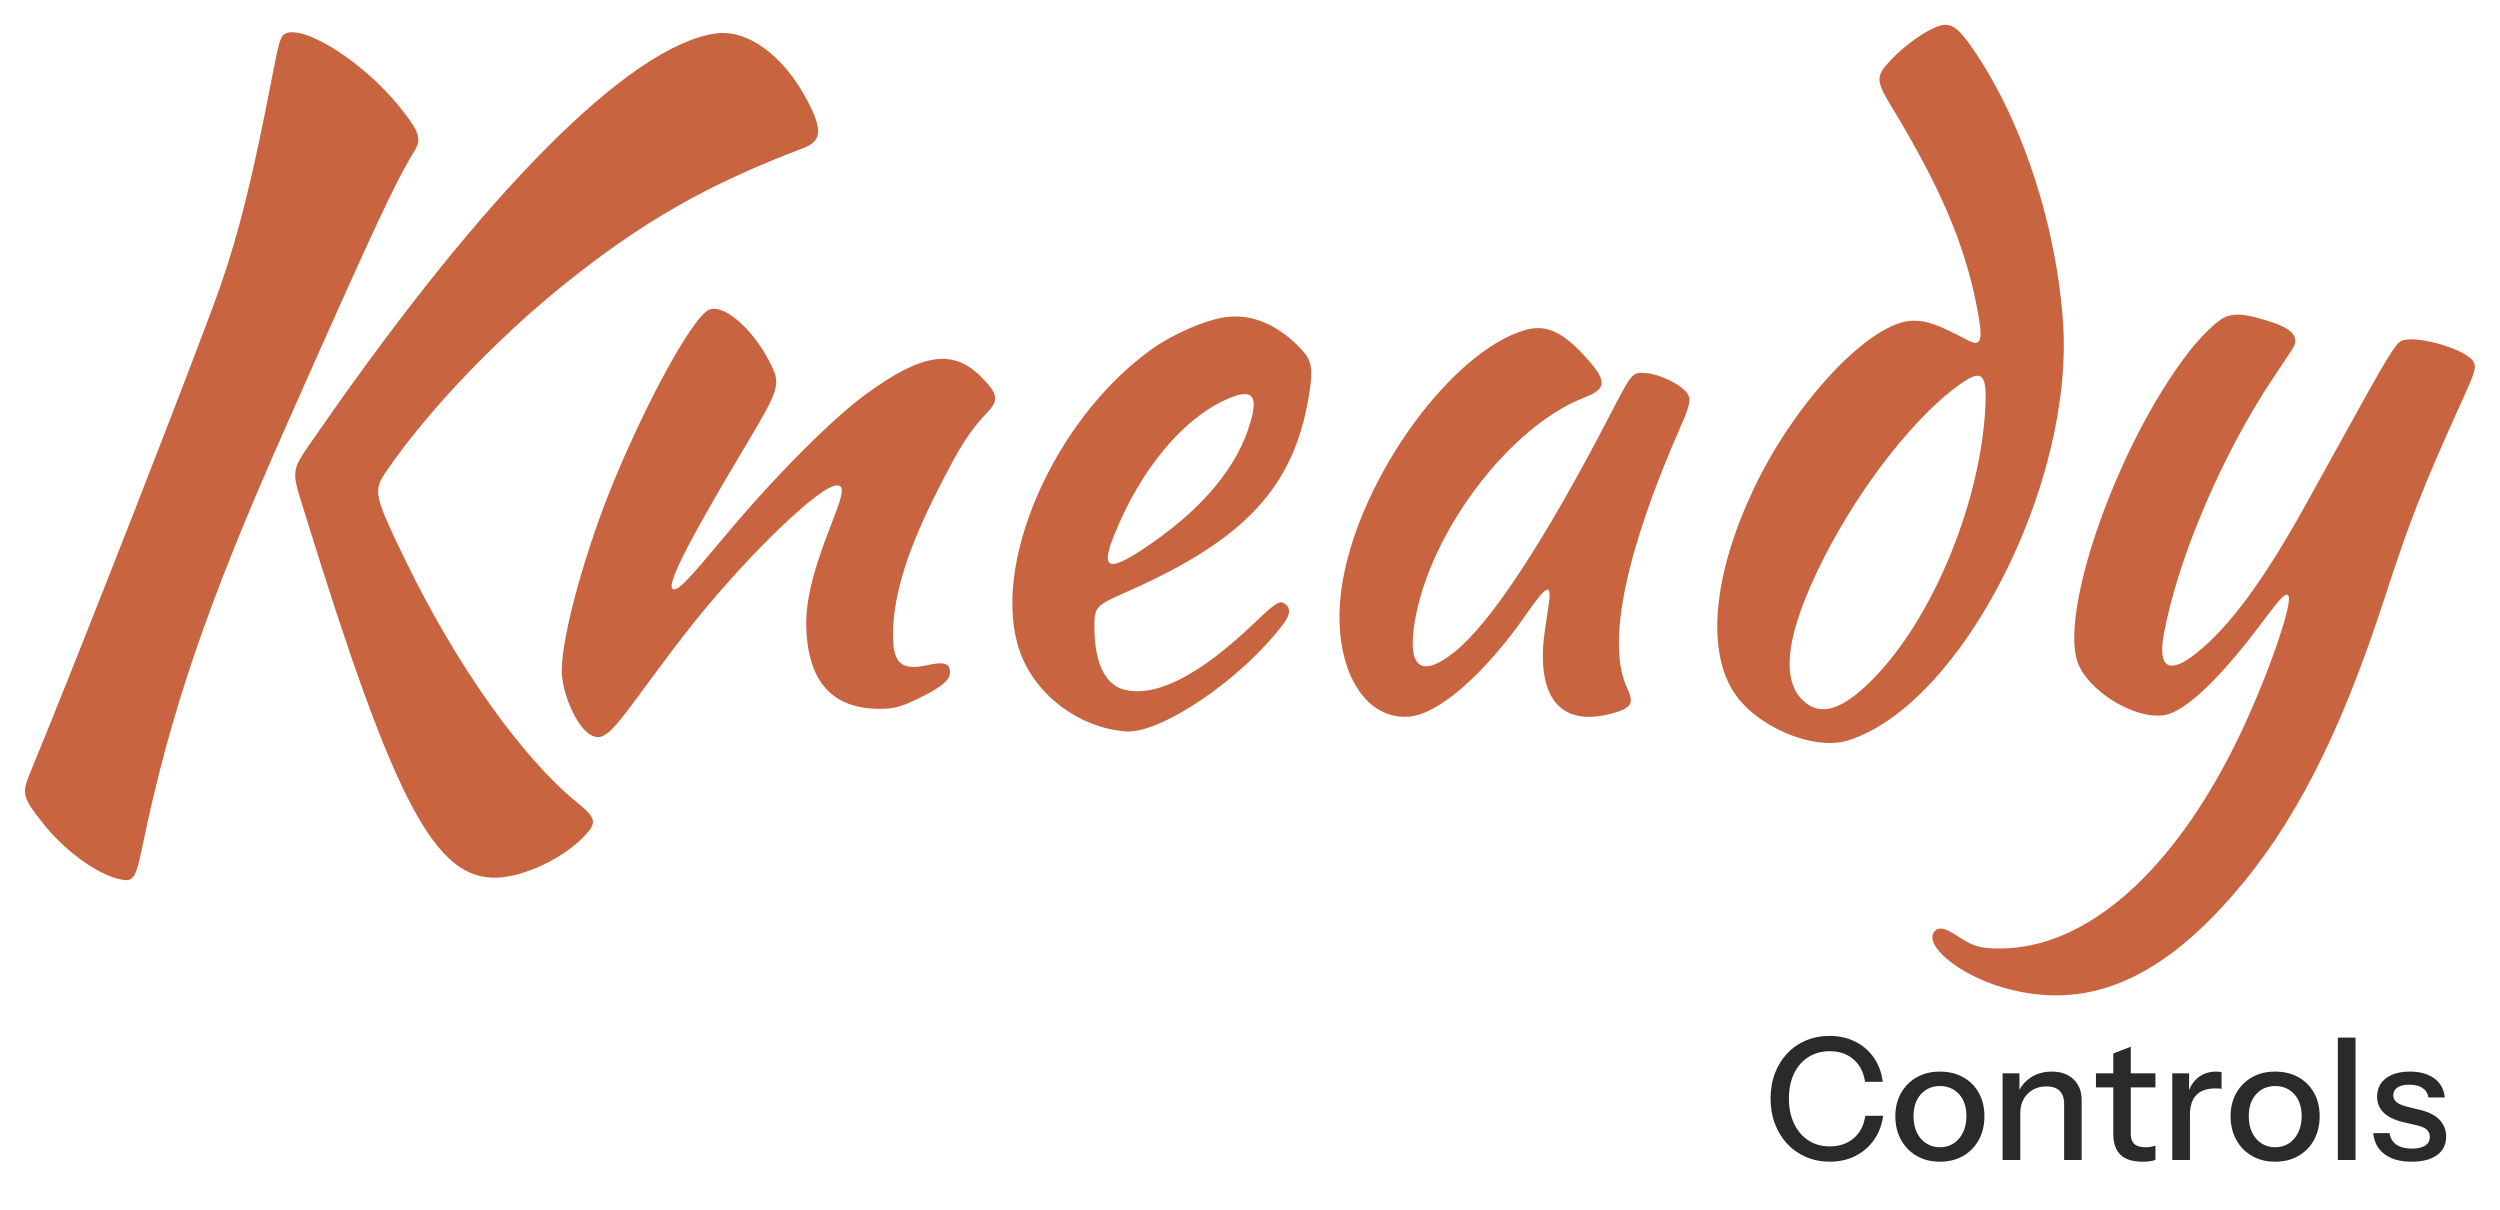
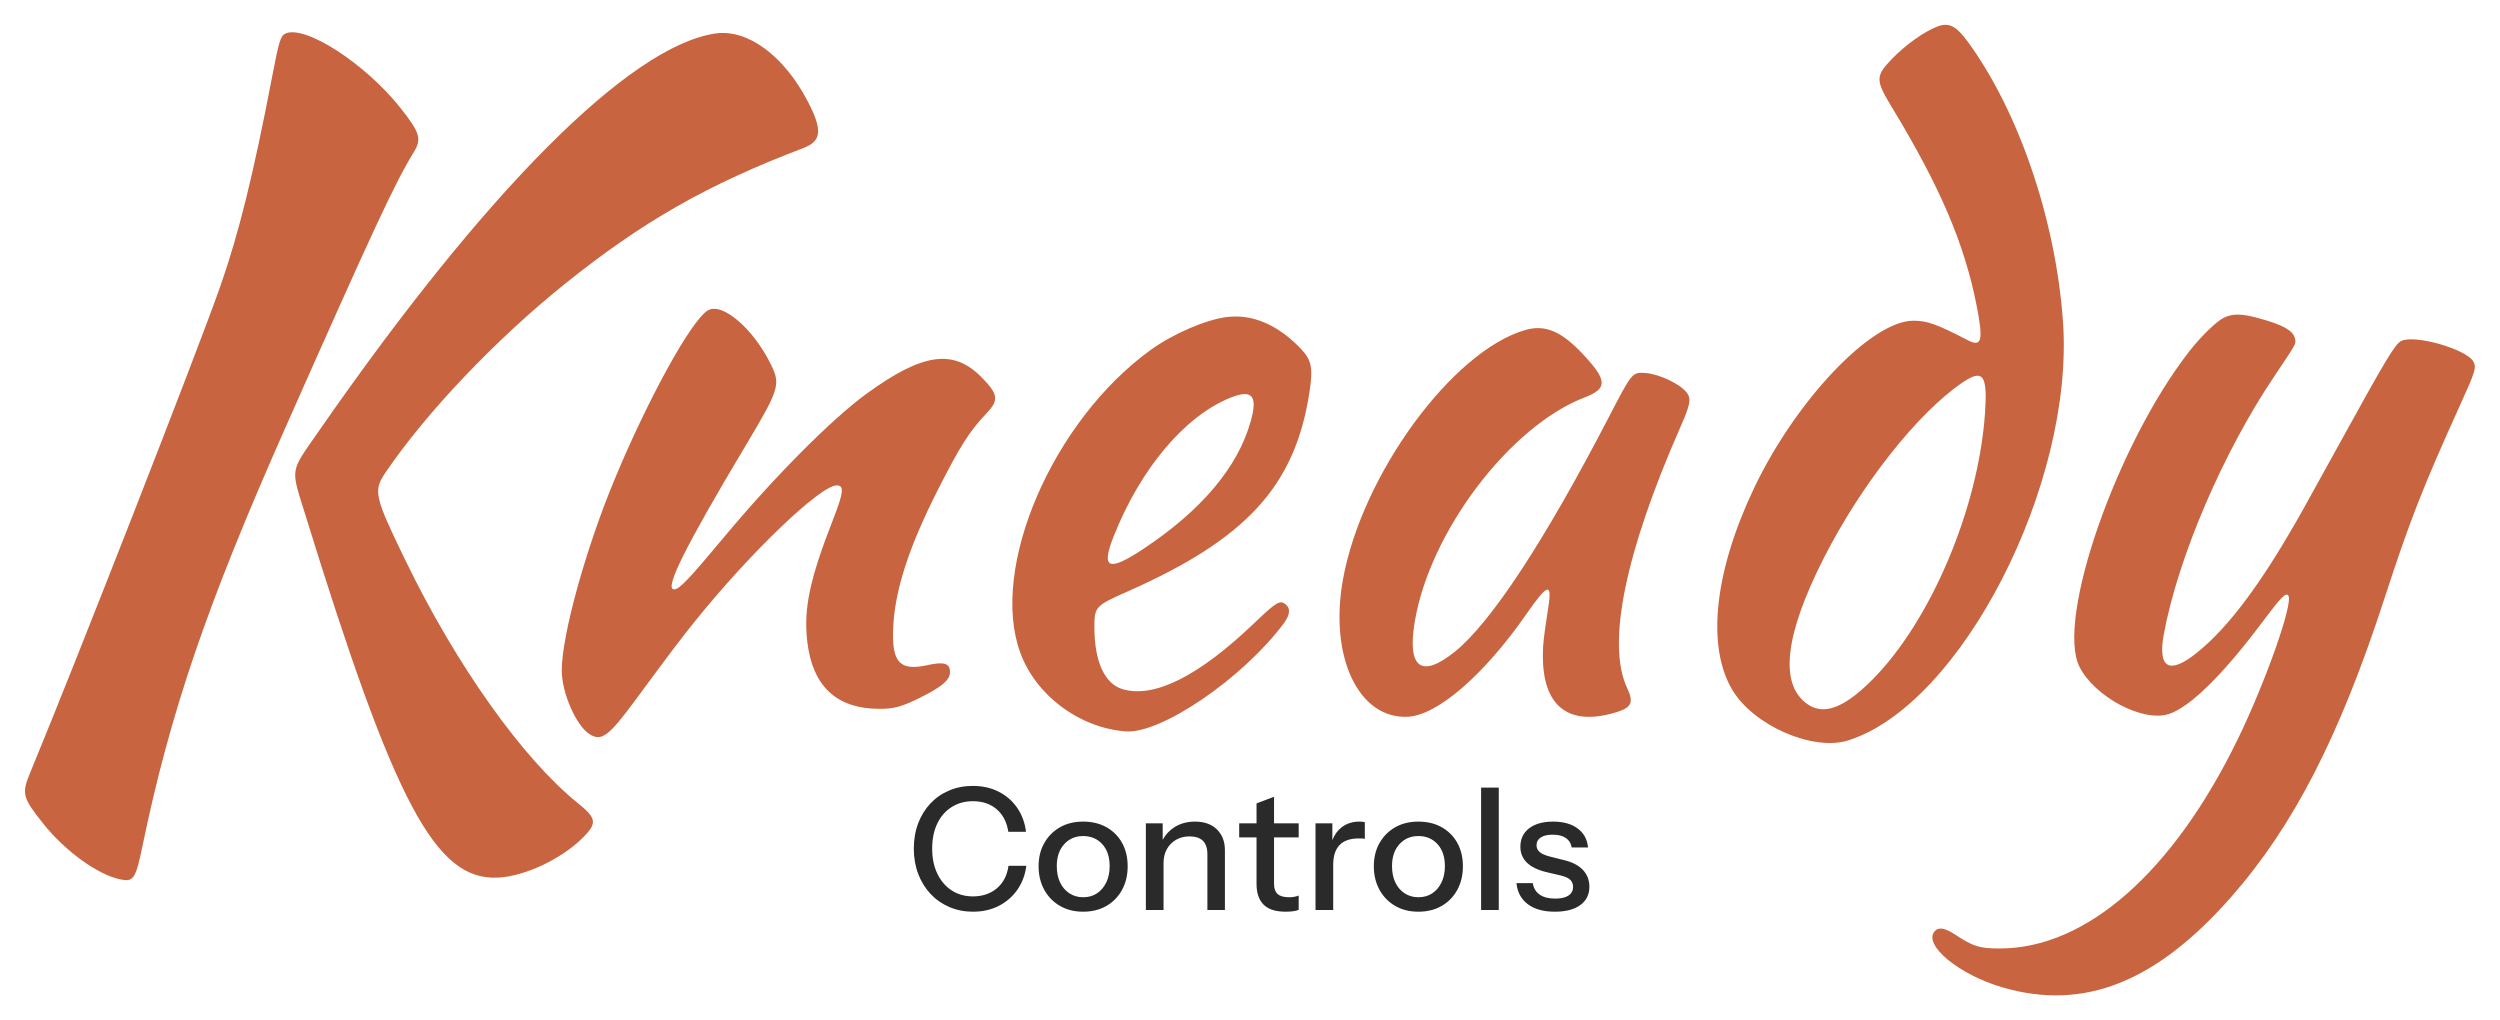
- <svg xmlns="http://www.w3.org/2000/svg" viewBox="0 0 1000 484">
+ <svg xmlns="http://www.w3.org/2000/svg" viewBox="0 0 1000 408">
  <path transform="translate(0,0) scale(0.4952947)" d="M 1564.897 21.322 C 1554.036 25.365, 1538.485 36.474, 1527.403 48.108 C 1514.644 61.502, 1514.666 64.851, 1527.652 86.240 C 1566.846 150.793, 1586.551 196.895, 1596.364 247 C 1601.870 275.114, 1600.447 280.609, 1589.176 274.751 C 1564.323 261.835, 1556.417 259, 1545.245 259 C 1511.255 259, 1449.954 323.600, 1416.190 395 C 1384.451 462.118, 1378.104 521.943, 1398.992 557.103 C 1416.108 585.913, 1464.093 606.887, 1492.500 597.973 C 1583.766 569.336, 1675.294 391.125, 1666.081 260 C 1660.317 177.963, 1630.535 90.269, 1589.251 33.773 C 1579.888 20.960, 1573.983 17.941, 1564.897 21.322 M 230.303 27.197 C 226.649 28.962, 225.168 33.786, 220.018 60.698 C 204.646 141.022, 192.786 188.968, 177.645 232 C 158.968 285.081, 61.087 535.434, 24.578 623.500 C 17.310 641.034, 18.004 643.857, 34.788 665 C 52.526 687.345, 78.727 706.322, 97.186 710.193 C 107.816 712.423, 109.563 709.805, 115.005 683.500 C 137.306 575.707, 167.074 488.421, 229.767 347 C 302.164 183.687, 319.043 147.462, 334.288 122.686 C 340.733 112.211, 339.113 106.945, 323.329 87.071 C 294.700 51.021, 245.943 19.641, 230.303 27.197 M 577.500 27.075 C 508.449 37.422, 392.220 154.001, 257.717 347.820 C 233.765 382.334, 234.626 377.085, 246.579 415.750 C 318.815 649.409, 351.683 711.267, 402.266 708.752 C 423.839 707.679, 453.498 693.719, 470.668 676.555 C 482.434 664.794, 481.880 660.847, 466.757 648.677 C 422.120 612.755, 368.548 537.353, 327.442 452.593 C 302.158 400.456, 301.261 396.450, 311.500 381.365 C 344.169 333.235, 400.504 273.998, 456 229.423 C 518.942 178.867, 571.224 149.074, 648.746 119.583 C 663.574 113.942, 664.431 105.136, 652.406 81.991 C 633.070 44.776, 603.593 23.165, 577.500 27.075 M 571.435 250.818 C 557.940 259.305, 523.282 322.266, 496.197 387.500 C 473.061 443.221, 453.926 512.290, 453.670 541 C 453.507 559.273, 465.321 586.346, 476.407 593.107 C 485.855 598.868, 491.671 594.485, 513.040 565.500 C 540.939 527.659, 550.309 515.272, 561.831 501 C 606.628 445.510, 662.563 392, 675.771 392 C 681.913 392, 681.301 397.785, 672.883 419.305 C 653.925 467.767, 648.887 491.507, 651.938 518 C 656.098 554.139, 675.475 572.312, 710 572.456 C 722.084 572.507, 728.381 570.771, 743.500 563.224 C 760.636 554.670, 767.042 549.238, 767.216 543.111 C 767.424 535.779, 762.570 534.164, 749.212 537.119 C 726.734 542.091, 720.242 535.256, 721.299 507.731 C 722.468 477.280, 733.779 442.189, 757.473 395.500 C 775.516 359.947, 782.874 348.376, 796.702 333.813 C 806.911 323.061, 806.258 318.406, 792.602 304.571 C 769.881 281.553, 745.025 285.117, 700 317.845 C 671.800 338.343, 625.619 384.779, 584.978 433.500 C 555.887 468.374, 548.615 475.982, 544.357 475.996 C 536.206 476.023, 553.291 441.678, 601.808 360.500 C 629.404 314.328, 630.566 310.642, 622.632 294.427 C 608.297 265.129, 582.975 243.560, 571.435 250.818 M 1796.309 256.436 C 1790.184 259.288, 1777.640 271.447, 1767.873 284 C 1709.450 359.085, 1660.365 499.956, 1679.282 538.252 C 1691.388 562.760, 1730.706 583.573, 1751.715 576.595 C 1768.768 570.931, 1795.351 544.797, 1826.685 502.894 C 1842.099 482.281, 1846.163 478.133, 1848.093 481.046 C 1852.166 487.194, 1829.557 551.212, 1806.966 597.500 C 1754.679 704.629, 1684.712 766.038, 1615 765.985 C 1598.597 765.973, 1593.717 764.460, 1579.111 754.857 C 1570.792 749.388, 1565.679 748.487, 1562.555 751.939 C 1552.621 762.916, 1581.904 787.195, 1617.500 797.496 C 1683.010 816.453, 1741.198 793.393, 1801.876 724.425 C 1852.078 667.366, 1889.422 594.710, 1925.451 484 C 1946.222 420.175, 1956.444 394.043, 1987.143 326.294 C 1999.151 299.793, 2000.036 296.903, 1997.584 292.163 C 1992.361 282.062, 1949.866 269.881, 1939.163 275.416 C 1934.174 277.995, 1926.944 290.025, 1889.526 358 C 1880.292 374.775, 1867.474 397.950, 1861.042 409.500 C 1827.887 469.035, 1800.468 506.150, 1774 527.321 C 1751.731 545.133, 1742.375 539.663, 1747.559 511.860 C 1759.142 449.738, 1795.224 365.604, 1836.846 303.670 C 1854.578 277.283, 1854.147 278.044, 1853.577 274.126 C 1852.550 267.075, 1843.837 262.180, 1822.141 256.465 C 1810.077 253.288, 1803.088 253.280, 1796.309 256.436 M 990.915 256.014 C 974.165 258.021, 947.450 269.524, 929.500 282.458 C 850.216 339.586, 798.920 458.441, 823.949 527.023 C 836.561 561.580, 871.480 587.707, 909 590.658 C 937.587 592.906, 1003.583 547.891, 1036.673 503.574 C 1042.037 496.389, 1042.424 491.131, 1037.839 487.721 C 1033.551 484.533, 1030.419 486.491, 1012.710 503.426 C 968.145 546.046, 932.290 564.040, 906.735 556.611 C 892.292 552.413, 884.020 534.669, 883.847 507.512 C 883.735 489.909, 884.227 489.365, 911 477.510 C 1006.723 435.122, 1045.699 392.497, 1057.421 317.381 C 1060.626 296.843, 1059.355 290.692, 1049.892 280.949 C 1031.570 262.085, 1011.403 253.558, 990.915 256.014 M 1232 266.462 C 1173.029 283.278, 1099.806 383.368, 1084.560 468 C 1073.340 530.286, 1097.095 580.678, 1136.818 578.853 C 1160.790 577.751, 1198.492 545.176, 1232.574 496.117 C 1249.917 471.153, 1253.617 470.004, 1250.403 490.579 C 1246.658 514.549, 1246.038 520.082, 1246.019 529.662 C 1245.944 568.910, 1265.280 585.545, 1300.500 576.534 C 1317.635 572.150, 1320.054 568.419, 1314.060 555.618 C 1297.362 519.957, 1312.393 446.481, 1357.232 344.567 C 1365.059 326.777, 1365.947 322.123, 1362.431 317.324 C 1357.295 310.315, 1340.063 302.035, 1329 301.261 C 1318.157 300.502, 1318.146 300.515, 1299.373 336.726 C 1247.516 436.754, 1203.945 503.094, 1174.769 526.448 C 1147.838 548.004, 1136.410 539.527, 1142.485 502.500 C 1154.394 429.907, 1219.073 344.331, 1279.665 320.999 C 1298.395 313.787, 1298.194 307.263, 1278.593 286.272 C 1261.091 267.529, 1247.910 261.925, 1232 266.462 M 1584.847 308.969 C 1548.724 333.533, 1503.266 391.049, 1473.034 450.441 C 1441.214 512.952, 1436.756 552.745, 1459.782 568.714 C 1473.029 577.900, 1489.450 571.691, 1512.089 548.935 C 1559.294 501.486, 1597.763 410.541, 1603.078 333.827 C 1605.239 302.636, 1601.553 297.610, 1584.847 308.969 M 993.403 321.318 C 956.653 336.225, 921.067 378.528, 899.456 433 C 888.912 459.577, 895.067 462.114, 923.778 443.025 C 970.528 411.943, 999.673 377.261, 1010.036 340.384 C 1015.933 319.397, 1011.282 314.066, 993.403 321.318" fill="#C8643F" fill-rule="evenodd" />
-   <path transform="translate(705.3,464)" d="M26.588 0.68Q21.488 0.68 17.136 -1.19Q12.784 -3.06 9.622 -6.426Q6.46 -9.792 4.692 -14.416Q2.924 -19.04 2.924 -24.548Q2.924 -30.056 4.658 -34.646Q6.392 -39.236 9.554 -42.602Q12.716 -45.968 17.068 -47.804Q21.42 -49.64 26.52 -49.64Q32.232 -49.64 36.788 -47.362Q41.344 -45.084 44.234 -40.936Q47.124 -36.788 47.804 -31.28H40.732Q39.848 -37.06 36.074 -40.29Q32.3 -43.52 26.588 -43.52Q21.76 -43.52 18.054 -41.174Q14.348 -38.828 12.308 -34.578Q10.268 -30.328 10.268 -24.548Q10.268 -18.836 12.342 -14.518Q14.416 -10.2 18.088 -7.82Q21.76 -5.44 26.588 -5.44Q32.3 -5.44 36.142 -8.67Q39.984 -11.9 40.8 -17.68H47.94Q47.192 -12.104 44.268 -7.99Q41.344 -3.876 36.822 -1.598Q32.3 0.68 26.588 0.68ZM70.652 0.68Q65.348 0.68 61.336 -1.666Q57.324 -4.012 55.08 -8.126Q52.836 -12.24 52.836 -17.476Q52.836 -22.78 55.114 -26.792Q57.392 -30.804 61.37 -33.082Q65.348 -35.36 70.652 -35.36Q76.024 -35.36 80.036 -33.082Q84.048 -30.804 86.258 -26.792Q88.468 -22.78 88.468 -17.476Q88.468 -12.24 86.258 -8.126Q84.048 -4.012 80.036 -1.666Q76.024 0.68 70.652 0.68ZM70.652 -5.1Q73.848 -5.1 76.194 -6.664Q78.54 -8.228 79.9 -11.016Q81.26 -13.804 81.26 -17.544Q81.26 -23.12 78.302 -26.35Q75.344 -29.58 70.652 -29.58Q66.028 -29.58 63.07 -26.316Q60.112 -23.052 60.112 -17.544Q60.112 -13.804 61.438 -11.016Q62.764 -8.228 65.178 -6.664Q67.592 -5.1 70.652 -5.1ZM95.744 0.0V-34.68H102.476V-28.084Q104.176 -31.212 107.168 -33.116Q110.704 -35.36 115.396 -35.36Q120.972 -35.36 124.168 -32.232Q127.364 -29.104 127.364 -23.936V0.0H120.36V-22.304Q120.36 -25.908 118.558 -27.676Q116.756 -29.444 113.22 -29.444Q110.16 -29.444 107.814 -28.084Q105.468 -26.724 104.142 -24.344Q102.816 -21.964 102.816 -18.7V0.0ZM151.708 0.68Q145.656 0.68 142.834 -2.142Q140.012 -4.964 140.012 -10.472V-29.036H133.076V-34.68H140.012V-42.636L147.016 -45.288V-34.68H156.876V-29.036H147.016V-10.404Q147.016 -7.684 148.444 -6.392Q149.872 -5.1 153.068 -5.1Q154.292 -5.1 155.244 -5.304Q156.196 -5.508 156.876 -5.78V-0.068Q156.128 0.272 154.768 0.476Q153.408 0.68 151.708 0.68ZM163.608 0.0V-34.68H170.34V-27.948Q171.632 -31.212 174.012 -33.048Q177.004 -35.36 181.152 -35.36Q182.716 -35.36 183.328 -35.088V-28.424Q182.988 -28.56 182.376 -28.594Q181.764 -28.628 180.88 -28.628Q175.78 -28.628 173.23 -25.976Q170.68 -23.324 170.68 -18.088V0.0ZM204.748 0.68Q199.444 0.68 195.432 -1.666Q191.42 -4.012 189.176 -8.126Q186.932 -12.24 186.932 -17.476Q186.932 -22.78 189.21 -26.792Q191.488 -30.804 195.466 -33.082Q199.444 -35.36 204.748 -35.36Q210.12 -35.36 214.132 -33.082Q218.144 -30.804 220.354 -26.792Q222.564 -22.78 222.564 -17.476Q222.564 -12.24 220.354 -8.126Q218.144 -4.012 214.132 -1.666Q210.12 0.68 204.748 0.68ZM204.748 -5.1Q207.944 -5.1 210.29 -6.664Q212.636 -8.228 213.996 -11.016Q215.356 -13.804 215.356 -17.544Q215.356 -23.12 212.398 -26.35Q209.44 -29.58 204.748 -29.58Q200.124 -29.58 197.166 -26.316Q194.208 -23.052 194.208 -17.544Q194.208 -13.804 195.534 -11.016Q196.86 -8.228 199.274 -6.664Q201.688 -5.1 204.748 -5.1ZM229.84 0.0V-48.96H236.912V0.0ZM259.352 0.68Q252.552 0.68 248.54 -2.312Q244.528 -5.304 243.984 -10.744H250.512Q250.988 -7.752 253.266 -6.154Q255.544 -4.556 259.488 -4.556Q262.956 -4.556 264.792 -5.78Q266.628 -7.004 266.628 -9.248Q266.628 -10.88 265.574 -12.002Q264.52 -13.124 261.46 -13.872L255.884 -15.164Q250.648 -16.456 248.098 -19.006Q245.548 -21.556 245.548 -25.296Q245.548 -29.988 249.05 -32.674Q252.552 -35.36 258.672 -35.36Q264.724 -35.36 268.43 -32.64Q272.136 -29.92 272.612 -25.024H266.084Q265.676 -27.472 263.738 -28.798Q261.8 -30.124 258.468 -30.124Q255.34 -30.124 253.674 -29.002Q252.008 -27.88 252.008 -25.908Q252.008 -24.276 253.266 -23.188Q254.524 -22.1 257.448 -21.352L263.16 -19.924Q268.124 -18.7 270.64 -15.946Q273.156 -13.192 273.156 -9.316Q273.156 -4.624 269.518 -1.972Q265.88 0.68 259.352 0.68Z" fill="#2A2A2A" />
+   <path transform="translate(362.6,364)" d="M26.588 0.68Q21.488 0.68 17.136 -1.19Q12.784 -3.06 9.622 -6.426Q6.46 -9.792 4.692 -14.416Q2.924 -19.04 2.924 -24.548Q2.924 -30.056 4.658 -34.646Q6.392 -39.236 9.554 -42.602Q12.716 -45.968 17.068 -47.804Q21.42 -49.64 26.52 -49.64Q32.232 -49.64 36.788 -47.362Q41.344 -45.084 44.234 -40.936Q47.124 -36.788 47.804 -31.28H40.732Q39.848 -37.06 36.074 -40.29Q32.3 -43.52 26.588 -43.52Q21.76 -43.52 18.054 -41.174Q14.348 -38.828 12.308 -34.578Q10.268 -30.328 10.268 -24.548Q10.268 -18.836 12.342 -14.518Q14.416 -10.2 18.088 -7.82Q21.76 -5.44 26.588 -5.44Q32.3 -5.44 36.142 -8.67Q39.984 -11.9 40.8 -17.68H47.94Q47.192 -12.104 44.268 -7.99Q41.344 -3.876 36.822 -1.598Q32.3 0.68 26.588 0.68ZM70.652 0.68Q65.348 0.68 61.336 -1.666Q57.324 -4.012 55.08 -8.126Q52.836 -12.24 52.836 -17.476Q52.836 -22.78 55.114 -26.792Q57.392 -30.804 61.37 -33.082Q65.348 -35.36 70.652 -35.36Q76.024 -35.36 80.036 -33.082Q84.048 -30.804 86.258 -26.792Q88.468 -22.78 88.468 -17.476Q88.468 -12.24 86.258 -8.126Q84.048 -4.012 80.036 -1.666Q76.024 0.68 70.652 0.68ZM70.652 -5.1Q73.848 -5.1 76.194 -6.664Q78.54 -8.228 79.9 -11.016Q81.26 -13.804 81.26 -17.544Q81.26 -23.12 78.302 -26.35Q75.344 -29.58 70.652 -29.58Q66.028 -29.58 63.07 -26.316Q60.112 -23.052 60.112 -17.544Q60.112 -13.804 61.438 -11.016Q62.764 -8.228 65.178 -6.664Q67.592 -5.1 70.652 -5.1ZM95.744 0.0V-34.68H102.476V-28.084Q104.176 -31.212 107.168 -33.116Q110.704 -35.36 115.396 -35.36Q120.972 -35.36 124.168 -32.232Q127.364 -29.104 127.364 -23.936V0.0H120.36V-22.304Q120.36 -25.908 118.558 -27.676Q116.756 -29.444 113.22 -29.444Q110.16 -29.444 107.814 -28.084Q105.468 -26.724 104.142 -24.344Q102.816 -21.964 102.816 -18.7V0.0ZM151.708 0.68Q145.656 0.68 142.834 -2.142Q140.012 -4.964 140.012 -10.472V-29.036H133.076V-34.68H140.012V-42.636L147.016 -45.288V-34.68H156.876V-29.036H147.016V-10.404Q147.016 -7.684 148.444 -6.392Q149.872 -5.1 153.068 -5.1Q154.292 -5.1 155.244 -5.304Q156.196 -5.508 156.876 -5.78V-0.068Q156.128 0.272 154.768 0.476Q153.408 0.68 151.708 0.68ZM163.608 0.0V-34.68H170.34V-27.948Q171.632 -31.212 174.012 -33.048Q177.004 -35.36 181.152 -35.36Q182.716 -35.36 183.328 -35.088V-28.424Q182.988 -28.56 182.376 -28.594Q181.764 -28.628 180.88 -28.628Q175.78 -28.628 173.23 -25.976Q170.68 -23.324 170.68 -18.088V0.0ZM204.748 0.68Q199.444 0.68 195.432 -1.666Q191.42 -4.012 189.176 -8.126Q186.932 -12.24 186.932 -17.476Q186.932 -22.78 189.21 -26.792Q191.488 -30.804 195.466 -33.082Q199.444 -35.36 204.748 -35.36Q210.12 -35.36 214.132 -33.082Q218.144 -30.804 220.354 -26.792Q222.564 -22.78 222.564 -17.476Q222.564 -12.24 220.354 -8.126Q218.144 -4.012 214.132 -1.666Q210.12 0.68 204.748 0.68ZM204.748 -5.1Q207.944 -5.1 210.29 -6.664Q212.636 -8.228 213.996 -11.016Q215.356 -13.804 215.356 -17.544Q215.356 -23.12 212.398 -26.35Q209.44 -29.58 204.748 -29.58Q200.124 -29.58 197.166 -26.316Q194.208 -23.052 194.208 -17.544Q194.208 -13.804 195.534 -11.016Q196.86 -8.228 199.274 -6.664Q201.688 -5.1 204.748 -5.1ZM229.84 0.0V-48.96H236.912V0.0ZM259.352 0.68Q252.552 0.68 248.54 -2.312Q244.528 -5.304 243.984 -10.744H250.512Q250.988 -7.752 253.266 -6.154Q255.544 -4.556 259.488 -4.556Q262.956 -4.556 264.792 -5.78Q266.628 -7.004 266.628 -9.248Q266.628 -10.88 265.574 -12.002Q264.52 -13.124 261.46 -13.872L255.884 -15.164Q250.648 -16.456 248.098 -19.006Q245.548 -21.556 245.548 -25.296Q245.548 -29.988 249.05 -32.674Q252.552 -35.36 258.672 -35.36Q264.724 -35.36 268.43 -32.64Q272.136 -29.92 272.612 -25.024H266.084Q265.676 -27.472 263.738 -28.798Q261.8 -30.124 258.468 -30.124Q255.34 -30.124 253.674 -29.002Q252.008 -27.88 252.008 -25.908Q252.008 -24.276 253.266 -23.188Q254.524 -22.1 257.448 -21.352L263.16 -19.924Q268.124 -18.7 270.64 -15.946Q273.156 -13.192 273.156 -9.316Q273.156 -4.624 269.518 -1.972Q265.88 0.68 259.352 0.68Z" fill="#2A2A2A" />
</svg>
